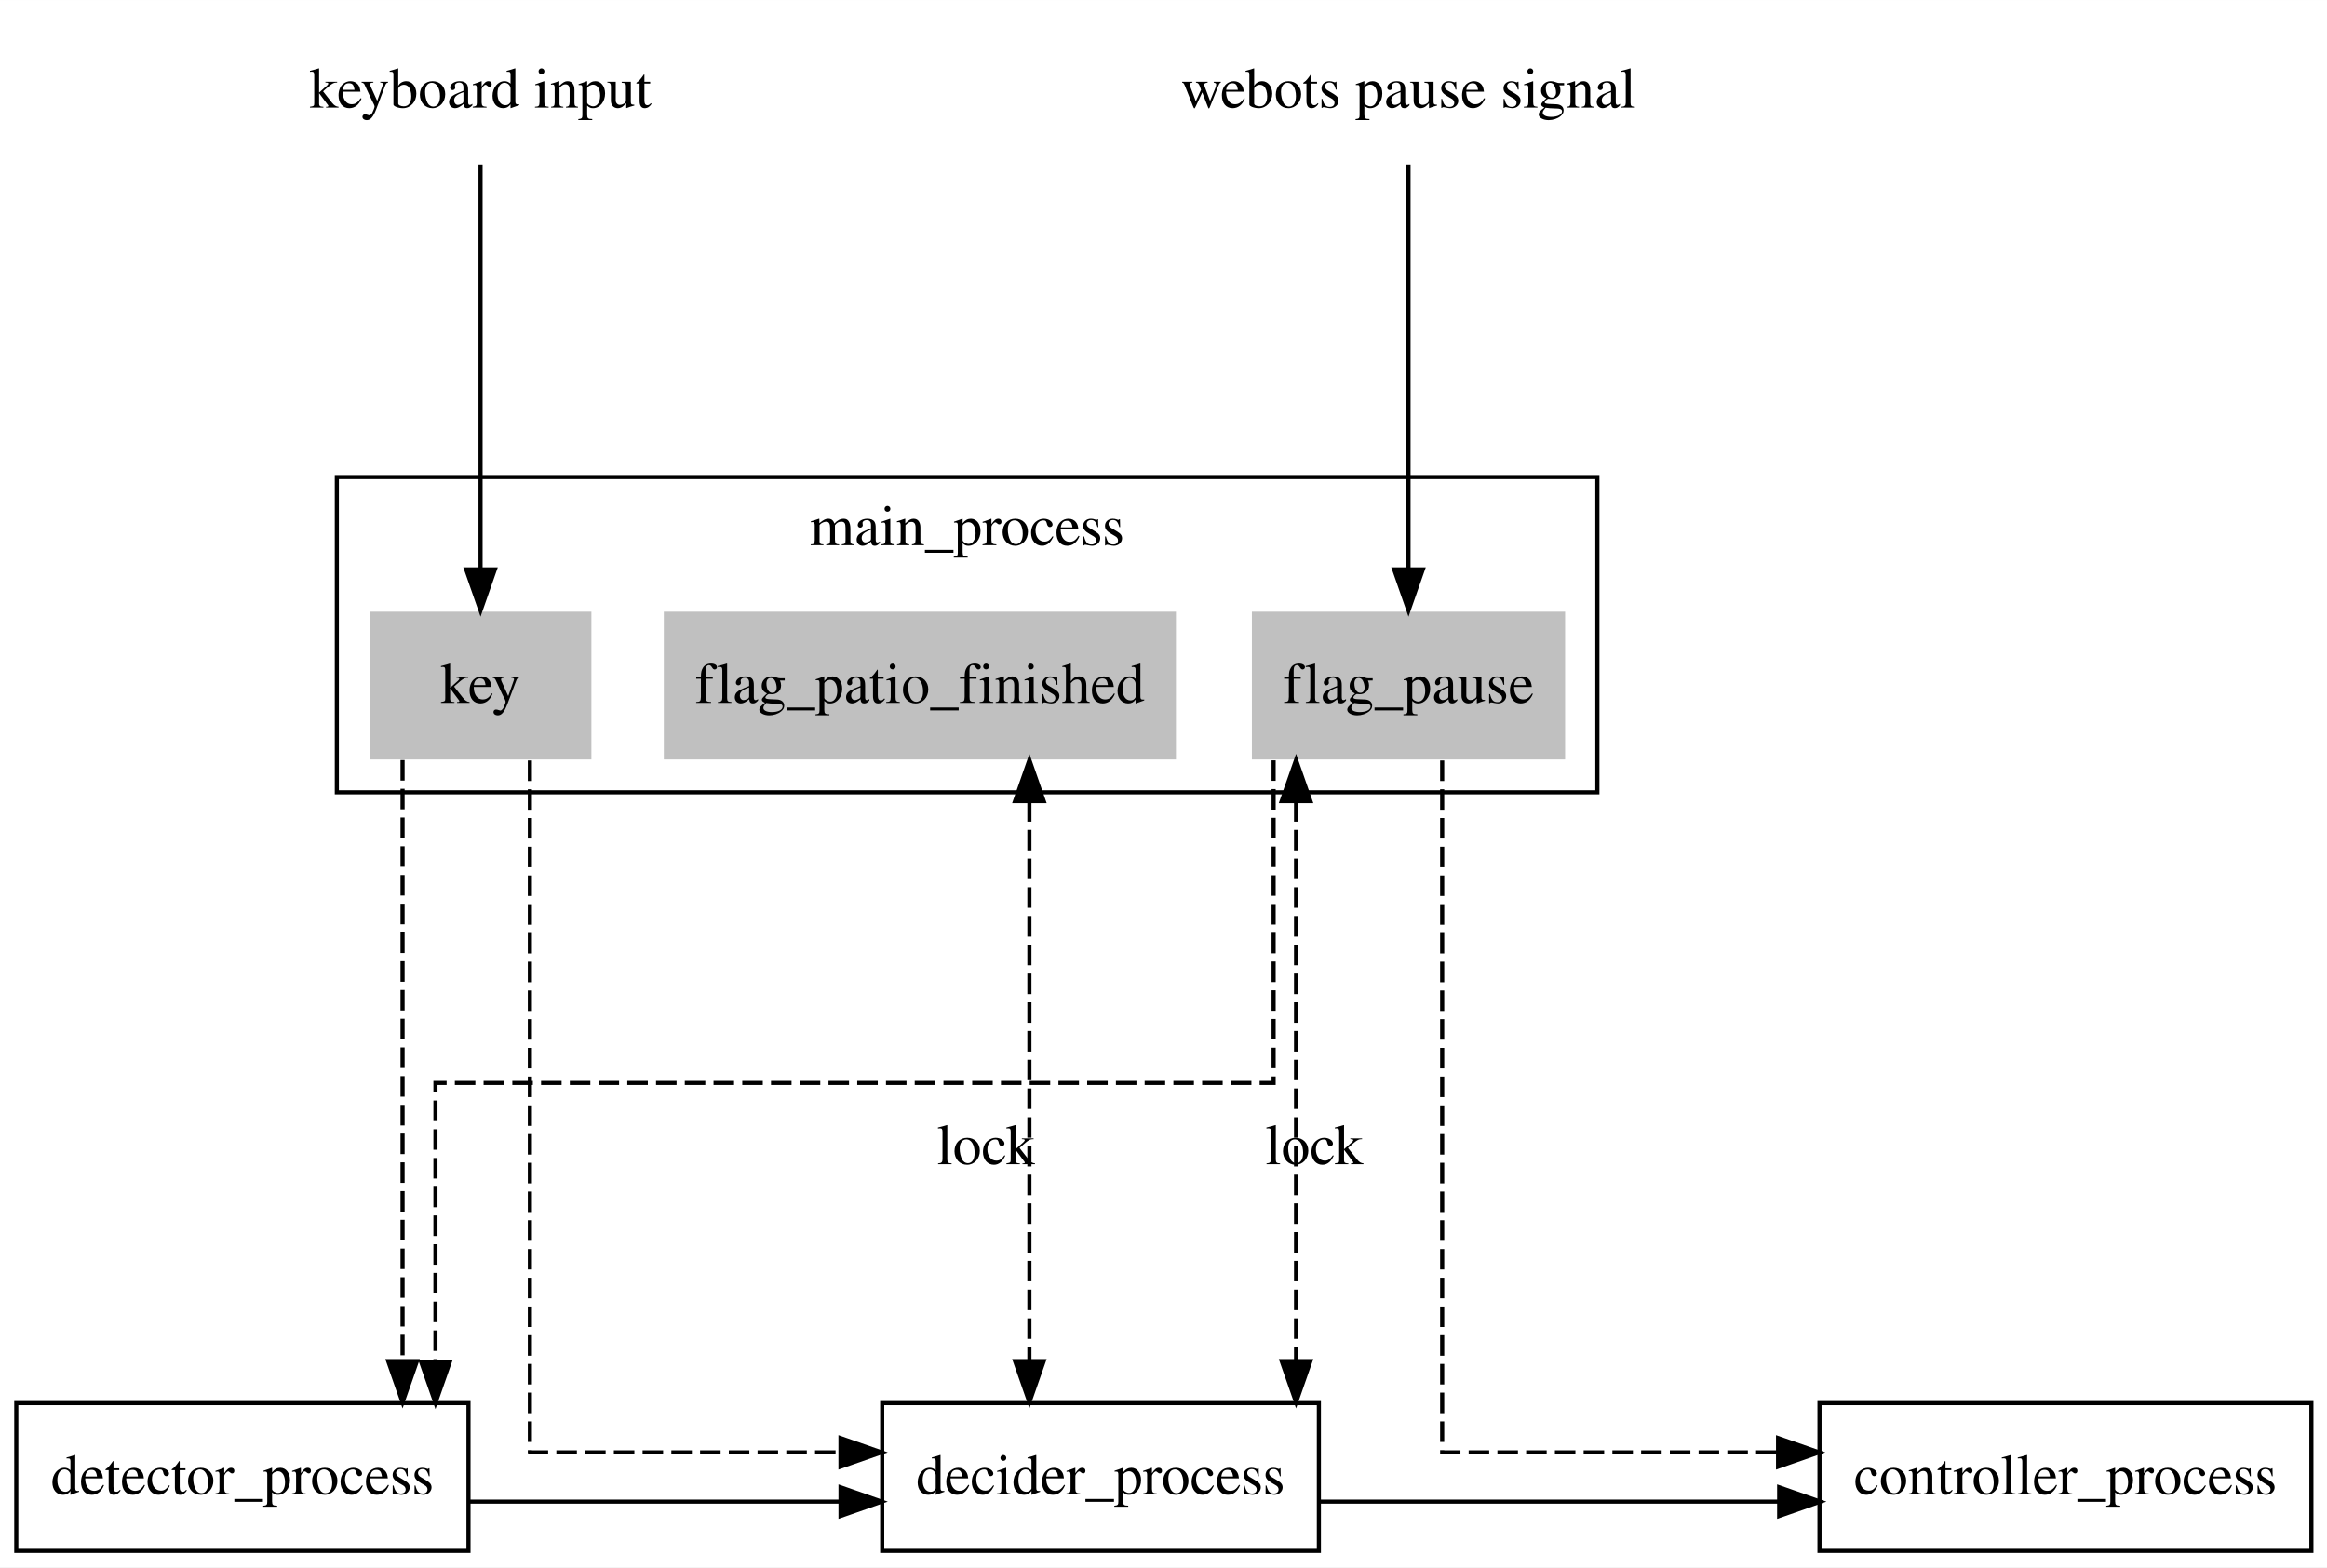
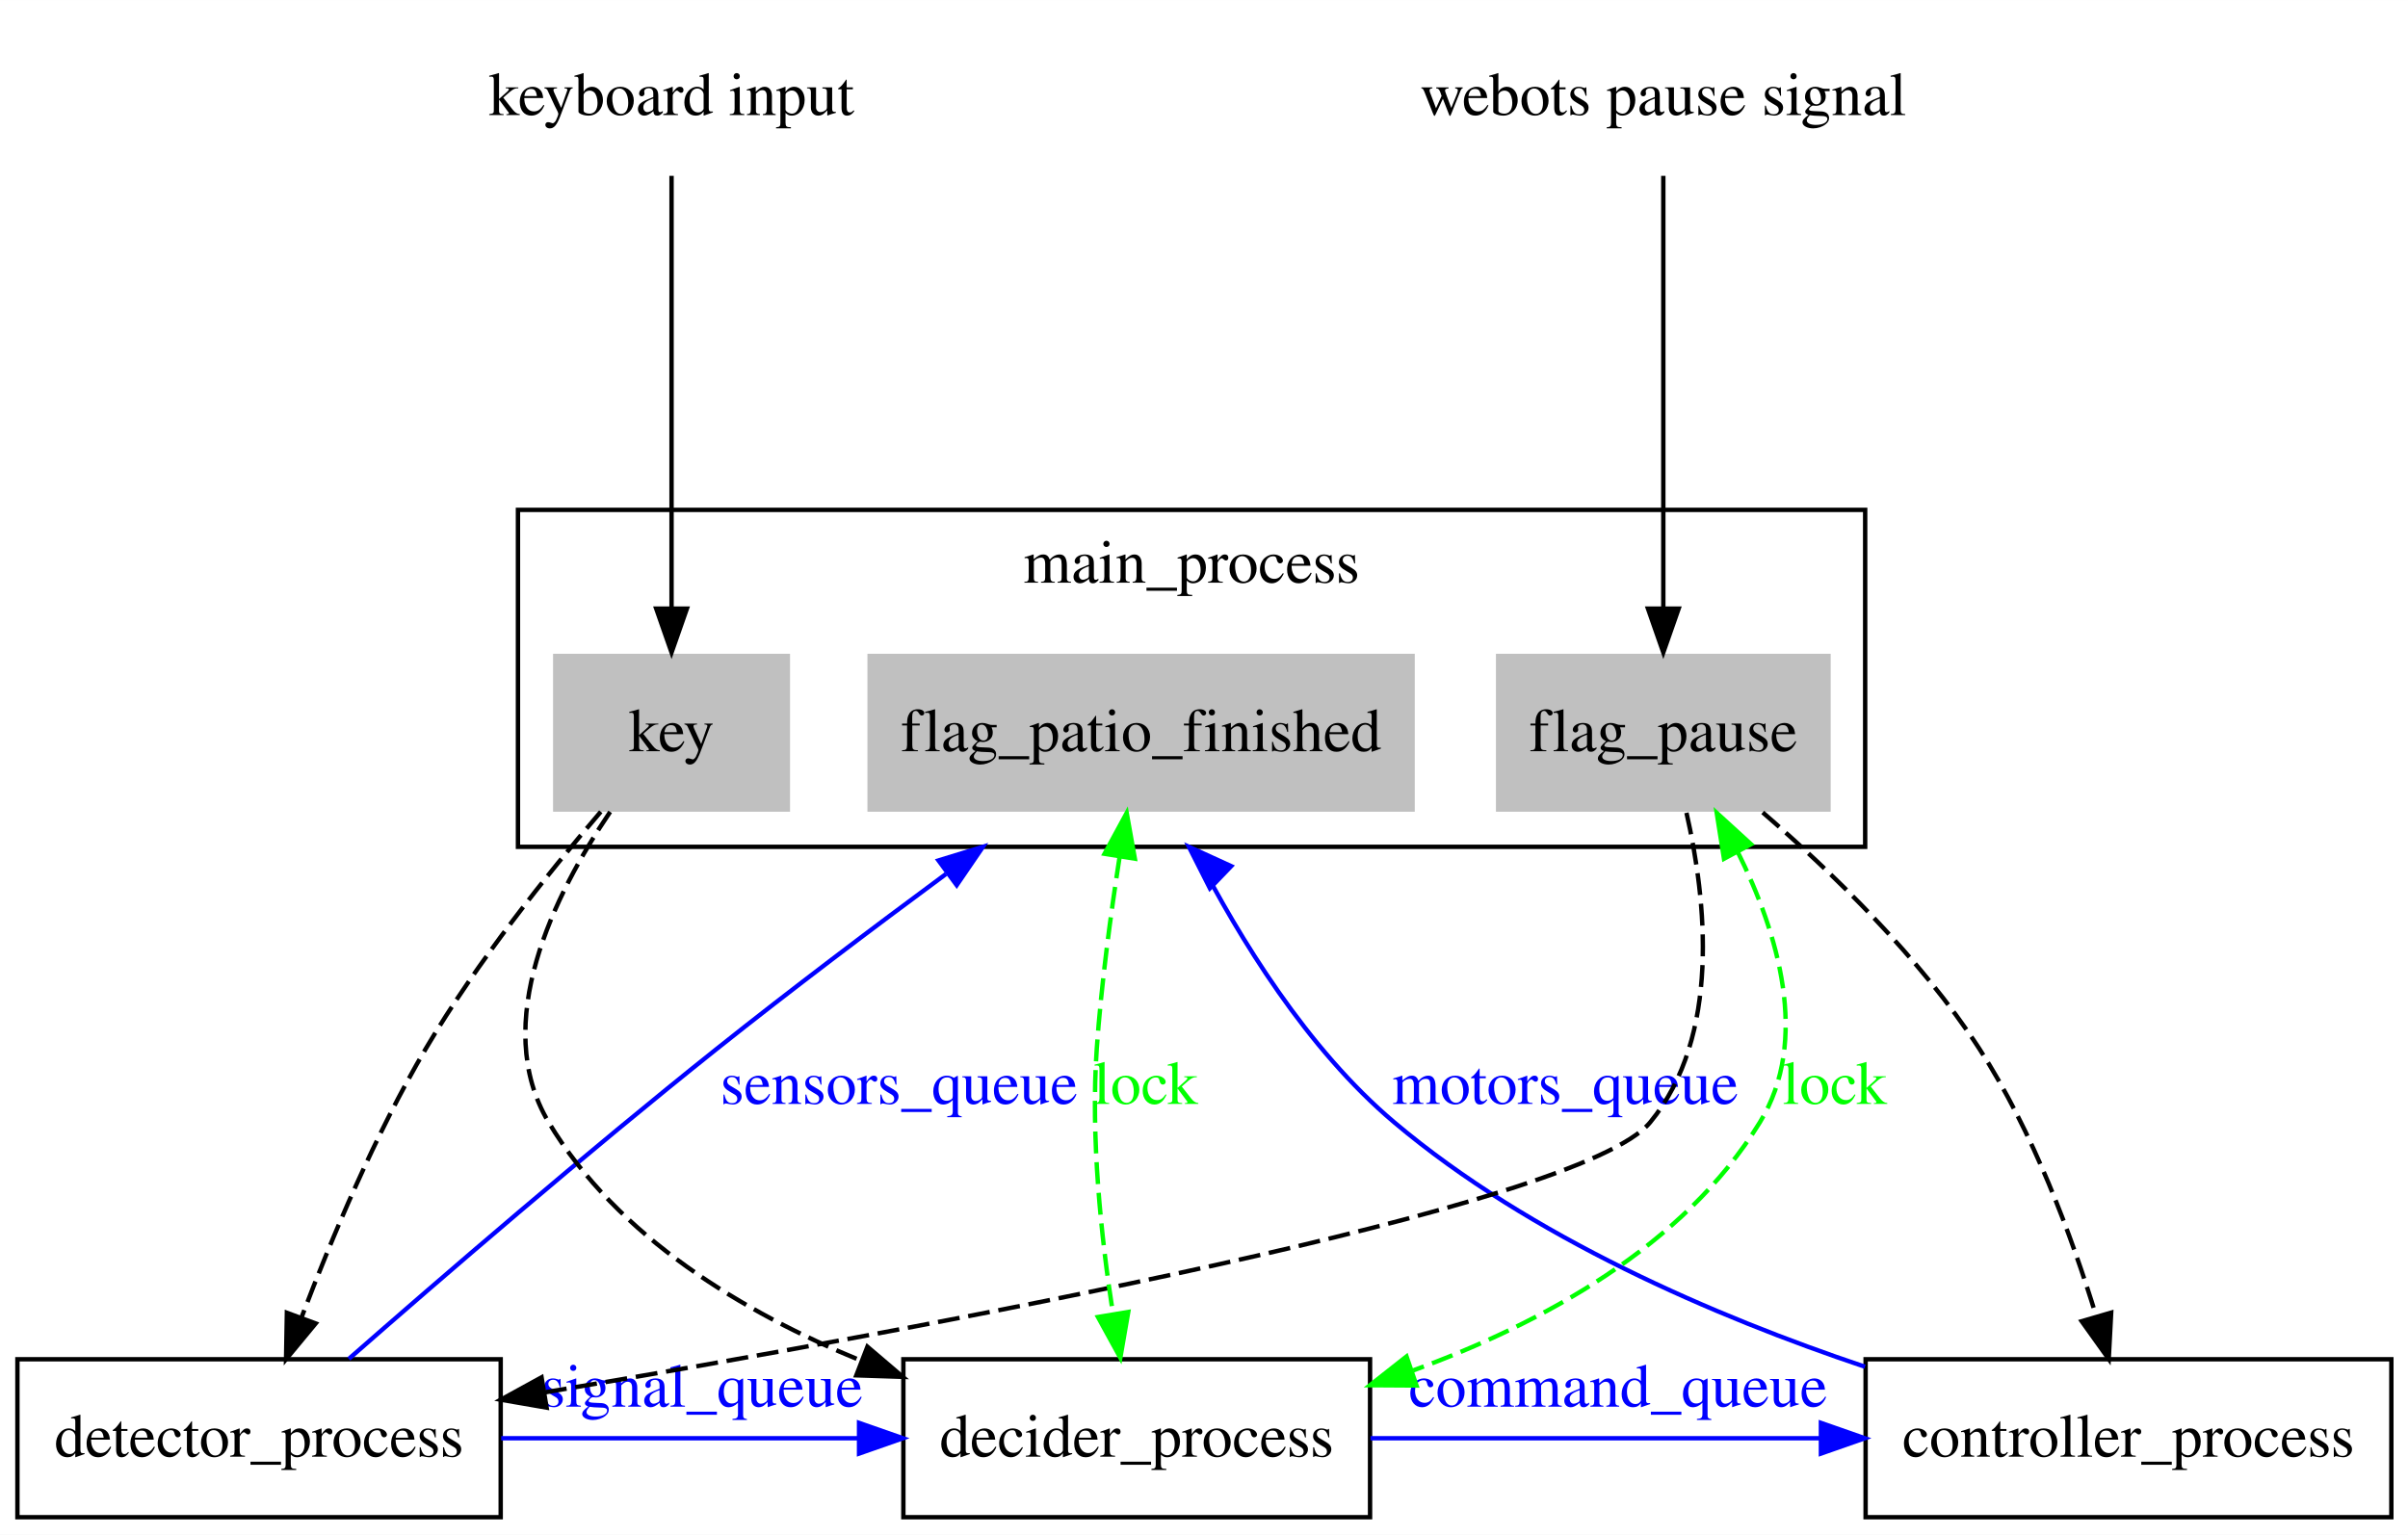
- <svg xmlns="http://www.w3.org/2000/svg" width="567pt" height="382pt" viewBox="0.00 0.00 566.73 381.80">
-   <g id="graph0" class="graph" transform="scale(1 1) rotate(0) translate(4 377.8)">
-     <polygon fill="#ffffff" stroke="transparent" points="-4,4 -4,-377.8 562.733,-377.8 562.733,4 -4,4" />
+ <svg xmlns="http://www.w3.org/2000/svg" width="549pt" height="350pt" viewBox="0.00 0.00 548.73 349.80">
+   <g id="graph0" class="graph" transform="scale(1 1) rotate(0) translate(4 345.8)">
+     <polygon fill="#ffffff" stroke="transparent" points="-4,4 -4,-345.8 544.733,-345.8 544.733,4 -4,4" />
    <g id="clust2" class="cluster">
-       <polygon fill="none" stroke="#000000" points="78.032,-184.8 78.032,-261.6 385.032,-261.6 385.032,-184.8 78.032,-184.8" />
-       <text text-anchor="middle" x="231.532" y="-245" font-family="Times,serif" font-size="14.00" fill="#000000">main_process</text>
+       <polygon fill="none" stroke="#000000" points="114.032,-152.8 114.032,-229.6 421.032,-229.6 421.032,-152.8 114.032,-152.8" />
+       <text text-anchor="middle" x="267.532" y="-213" font-family="Times,serif" font-size="14.00" fill="#000000">main_process</text>
    </g>
    <g id="node1" class="node">
-       <text text-anchor="middle" x="113.032" y="-351.6" font-family="Times,serif" font-size="14.00" fill="#000000">keyboard input</text>
+       <text text-anchor="middle" x="149.032" y="-319.6" font-family="Times,serif" font-size="14.00" fill="#000000">keyboard input</text>
    </g>
    <g id="node8" class="node">
-       <polygon fill="#c0c0c0" stroke="transparent" points="140.032,-228.8 86.032,-228.8 86.032,-192.8 140.032,-192.8 140.032,-228.8" />
-       <text text-anchor="middle" x="113.032" y="-206.6" font-family="Times,serif" font-size="14.00" fill="#000000">key</text>
+       <polygon fill="#c0c0c0" stroke="transparent" points="176.032,-196.8 122.032,-196.8 122.032,-160.8 176.032,-160.8 176.032,-196.8" />
+       <text text-anchor="middle" x="149.032" y="-174.6" font-family="Times,serif" font-size="14.00" fill="#000000">key</text>
    </g>
    <g id="edge10" class="edge">
-       <path fill="none" stroke="#000000" d="M113.032,-337.729C113.032,-337.729 113.032,-239.099 113.032,-239.099" />
-       <polygon fill="#000000" stroke="#000000" points="116.532,-239.099 113.032,-229.099 109.532,-239.099 116.532,-239.099" />
+       <path fill="none" stroke="#000000" d="M149.032,-305.729C149.032,-281.091 149.032,-236.689 149.032,-207.478" />
+       <polygon fill="#000000" stroke="#000000" points="152.532,-207.099 149.032,-197.099 145.532,-207.099 152.532,-207.099" />
    </g>
    <g id="node2" class="node">
-       <text text-anchor="middle" x="339.032" y="-351.6" font-family="Times,serif" font-size="14.00" fill="#000000">webots pause signal</text>
+       <text text-anchor="middle" x="375.032" y="-319.6" font-family="Times,serif" font-size="14.00" fill="#000000">webots pause signal</text>
    </g>
    <g id="node6" class="node">
-       <polygon fill="#c0c0c0" stroke="transparent" points="377.173,-228.8 300.892,-228.8 300.892,-192.8 377.173,-192.8 377.173,-228.8" />
-       <text text-anchor="middle" x="339.032" y="-206.6" font-family="Times,serif" font-size="14.00" fill="#000000">flag_pause</text>
+       <polygon fill="#c0c0c0" stroke="transparent" points="413.173,-196.8 336.892,-196.8 336.892,-160.8 413.173,-160.8 413.173,-196.8" />
+       <text text-anchor="middle" x="375.032" y="-174.6" font-family="Times,serif" font-size="14.00" fill="#000000">flag_pause</text>
    </g>
    <g id="edge9" class="edge">
-       <path fill="none" stroke="#000000" d="M339.032,-337.729C339.032,-337.729 339.032,-239.099 339.032,-239.099" />
-       <polygon fill="#000000" stroke="#000000" points="342.532,-239.099 339.032,-229.099 335.532,-239.099 342.532,-239.099" />
+       <path fill="none" stroke="#000000" d="M375.032,-305.729C375.032,-281.091 375.032,-236.689 375.032,-207.478" />
+       <polygon fill="#000000" stroke="#000000" points="378.532,-207.099 375.032,-197.099 371.532,-207.099 378.532,-207.099" />
    </g>
    <g id="node3" class="node">
      <polygon fill="none" stroke="#000000" points="110.097,-36 -.032,-36 -.032,0 110.097,0 110.097,-36" />
      <text text-anchor="middle" x="55.032" y="-13.8" font-family="Times,serif" font-size="14.00" fill="#000000">detector_process</text>
    </g>
    <g id="node4" class="node">
-       <polygon fill="none" stroke="#000000" points="317.206,-36 210.858,-36 210.858,0 317.206,0 317.206,-36" />
-       <text text-anchor="middle" x="264.032" y="-13.8" font-family="Times,serif" font-size="14.00" fill="#000000">decider_process</text>
+       <polygon fill="none" stroke="#000000" points="308.206,-36 201.858,-36 201.858,0 308.206,0 308.206,-36" />
+       <text text-anchor="middle" x="255.032" y="-13.8" font-family="Times,serif" font-size="14.00" fill="#000000">decider_process</text>
    </g>
    <g id="edge1" class="edge">
-       <path fill="none" stroke="#000000" d="M110.218,-12C110.218,-12 200.705,-12 200.705,-12" />
-       <polygon fill="#000000" stroke="#000000" points="200.705,-15.5 210.705,-12 200.705,-8.5 200.705,-15.5" />
+       <path fill="none" stroke="#0000ff" d="M110.213,-18C135.425,-18 165.429,-18 191.571,-18" />
+       <polygon fill="#0000ff" stroke="#0000ff" points="191.757,-21.5 201.757,-18 191.757,-14.5 191.757,-21.5" />
+       <text text-anchor="middle" x="156.005" y="-25.2" font-family="Times,serif" font-size="14.00" fill="#0000ff">signal_queue</text>
+     </g>
+     <g id="node7" class="node">
+       <polygon fill="#c0c0c0" stroke="transparent" points="318.395,-196.8 193.67,-196.8 193.67,-160.8 318.395,-160.8 318.395,-196.8" />
+       <text text-anchor="middle" x="256.032" y="-174.6" font-family="Times,serif" font-size="14.00" fill="#000000">flag_patio_finished</text>
+     </g>
+     <g id="edge11" class="edge">
+       <path fill="none" stroke="#0000ff" d="M75.493,-36.092C96.299,-54.325 129.622,-83.084 159.394,-106.8 176.17,-120.164 195.007,-134.371 211.565,-146.602" />
+       <polygon fill="#0000ff" stroke="#0000ff" points="209.863,-149.696 219.992,-152.803 214.012,-144.058 209.863,-149.696" />
+       <text text-anchor="middle" x="200.851" y="-94.2" font-family="Times,serif" font-size="14.00" fill="#0000ff">sensors_queue</text>
    </g>
    <g id="node5" class="node">
-       <polygon fill="none" stroke="#000000" points="558.934,-36 439.13,-36 439.13,0 558.934,0 558.934,-36" />
-       <text text-anchor="middle" x="499.032" y="-13.8" font-family="Times,serif" font-size="14.00" fill="#000000">controller_process</text>
+       <polygon fill="none" stroke="#000000" points="540.934,-36 421.13,-36 421.13,0 540.934,0 540.934,-36" />
+       <text text-anchor="middle" x="481.032" y="-13.8" font-family="Times,serif" font-size="14.00" fill="#000000">controller_process</text>
    </g>
    <g id="edge2" class="edge">
-       <path fill="none" stroke="#000000" d="M317.357,-12C317.357,-12 429.305,-12 429.305,-12" />
-       <polygon fill="#000000" stroke="#000000" points="429.305,-15.5 439.305,-12 429.305,-8.5 429.305,-15.5" />
+       <path fill="none" stroke="#0000ff" d="M308.305,-18C338.935,-18 377.783,-18 410.875,-18" />
+       <polygon fill="#0000ff" stroke="#0000ff" points="410.945,-21.5 420.945,-18 410.945,-14.5 410.945,-21.5" />
+       <text text-anchor="middle" x="364.726" y="-25.2" font-family="Times,serif" font-size="14.00" fill="#0000ff">command_queue</text>
+     </g>
+     <g id="edge12" class="edge">
+       <path fill="none" stroke="#0000ff" d="M420.982,-34.296C386.818,-45.766 344.783,-63.805 313.717,-90 293.879,-106.728 278.38,-132.005 268.467,-151.319" />
+       <polygon fill="#0000ff" stroke="#0000ff" points="271.71,-143.346 266.926,-152.8 276.561,-148.393 271.71,-143.346" />
+       <text text-anchor="middle" x="352.69" y="-94.2" font-family="Times,serif" font-size="14.00" fill="#0000ff">motors_queue</text>
    </g>
    <g id="edge3" class="edge">
-       <path fill="none" stroke="#000000" stroke-dasharray="5,2" d="M306.181,-192.593C306.181,-164.552 306.181,-114 306.181,-114 306.181,-114 102.054,-114 102.054,-114 102.054,-114 102.054,-46.057 102.054,-46.057" />
-       <polygon fill="#000000" stroke="#000000" points="105.554,-46.057 102.054,-36.057 98.554,-46.057 105.554,-46.057" />
+       <path fill="none" stroke="#000000" stroke-dasharray="5,2" d="M380.311,-160.553C384.805,-140.838 388.245,-109.62 372.032,-90 355.979,-70.574 208.007,-43.205 120.017,-28.434" />
+       <polygon fill="#000000" stroke="#000000" points="120.561,-24.977 110.121,-26.784 119.409,-31.881 120.561,-24.977" />
    </g>
    <g id="edge5" class="edge">
-       <path fill="none" stroke="#000000" stroke-dasharray="5,2" d="M311.65,-182.662C311.65,-182.662 311.65,-46.23 311.65,-46.23" />
-       <polygon fill="#000000" stroke="#000000" points="315.15,-46.23 311.65,-36.23 308.15,-46.23 315.15,-46.23" />
-       <polygon fill="#000000" stroke="#000000" points="308.15,-182.662 311.65,-192.662 315.15,-182.662 308.15,-182.662" />
-       <text text-anchor="middle" x="316.085" y="-94.2" font-family="Times,serif" font-size="14.00" fill="#000000">lock</text>
+       <path fill="none" stroke="#00ff00" stroke-dasharray="5,2" d="M391.94,-151.732C401.152,-133.229 408.552,-108.756 397.032,-90 379.682,-61.75 347.419,-44.166 318.026,-33.456" />
+       <polygon fill="#00ff00" stroke="#00ff00" points="388.856,-150.078 387.199,-160.543 395.02,-153.395 388.856,-150.078" />
+       <polygon fill="#00ff00" stroke="#00ff00" points="318.788,-30.017 308.193,-30.081 316.516,-36.638 318.788,-30.017" />
+       <text text-anchor="middle" x="414.085" y="-94.2" font-family="Times,serif" font-size="14.00" fill="#00ff00">lock</text>
    </g>
    <g id="edge4" class="edge">
-       <path fill="none" stroke="#000000" stroke-dasharray="5,2" d="M347.236,-192.549C347.236,-145.545 347.236,-24 347.236,-24 347.236,-24 429.038,-24 429.038,-24" />
-       <polygon fill="#000000" stroke="#000000" points="429.038,-27.5 439.038,-24 429.038,-20.5 429.038,-27.5" />
-     </g>
-     <g id="node7" class="node">
-       <polygon fill="#c0c0c0" stroke="transparent" points="282.395,-228.8 157.67,-228.8 157.67,-192.8 282.395,-192.8 282.395,-228.8" />
-       <text text-anchor="middle" x="220.032" y="-206.6" font-family="Times,serif" font-size="14.00" fill="#000000">flag_patio_finished</text>
+       <path fill="none" stroke="#000000" stroke-dasharray="5,2" d="M397.687,-160.636C413.292,-147.149 433.562,-127.562 447.032,-106.8 459.257,-87.958 468.091,-64.062 473.686,-45.806" />
+       <polygon fill="#000000" stroke="#000000" points="477.091,-46.631 476.534,-36.051 470.371,-44.669 477.091,-46.631" />
    </g>
    <g id="edge6" class="edge">
-       <path fill="none" stroke="#000000" stroke-dasharray="5,2" d="M246.704,-182.662C246.704,-182.662 246.704,-46.23 246.704,-46.23" />
-       <polygon fill="#000000" stroke="#000000" points="250.204,-46.23 246.704,-36.23 243.204,-46.23 250.204,-46.23" />
-       <polygon fill="#000000" stroke="#000000" points="243.204,-182.662 246.704,-192.662 250.204,-182.662 243.204,-182.662" />
-       <text text-anchor="middle" x="236.085" y="-94.2" font-family="Times,serif" font-size="14.00" fill="#000000">lock</text>
+       <path fill="none" stroke="#00ff00" stroke-dasharray="5,2" d="M251.144,-150.583C249.088,-137.337 246.94,-121.306 245.927,-106.8 244.514,-86.572 246.924,-63.824 249.619,-46.416" />
+       <polygon fill="#00ff00" stroke="#00ff00" points="247.7,-151.213 252.75,-160.526 254.611,-150.096 247.7,-151.213" />
+       <polygon fill="#00ff00" stroke="#00ff00" points="253.107,-46.778 251.301,-36.338 246.202,-45.625 253.107,-46.778" />
+       <text text-anchor="middle" x="257.085" y="-94.2" font-family="Times,serif" font-size="14.00" fill="#00ff00">lock</text>
    </g>
    <g id="edge7" class="edge">
-       <path fill="none" stroke="#000000" stroke-dasharray="5,2" d="M94.043,-192.662C94.043,-192.662 94.043,-46.23 94.043,-46.23" />
-       <polygon fill="#000000" stroke="#000000" points="97.543,-46.23 94.043,-36.23 90.543,-46.23 97.543,-46.23" />
+       <path fill="none" stroke="#000000" stroke-dasharray="5,2" d="M132.905,-160.795C120.884,-146.77 104.613,-126.444 93.032,-106.8 81.517,-87.268 71.565,-63.595 64.737,-45.606" />
+       <polygon fill="#000000" stroke="#000000" points="67.936,-44.165 61.183,-36.002 61.371,-46.595 67.936,-44.165" />
    </g>
    <g id="edge8" class="edge">
-       <path fill="none" stroke="#000000" stroke-dasharray="5,2" d="M125.048,-192.549C125.048,-145.545 125.048,-24 125.049,-24 125.049,-24 200.695,-24 200.695,-24" />
-       <polygon fill="#000000" stroke="#000000" points="200.695,-27.5 210.695,-24 200.695,-20.5 200.695,-27.5" />
+       <path fill="none" stroke="#000000" stroke-dasharray="5,2" d="M135.044,-160.766C122.376,-142.066 107.594,-112.476 121.032,-90 136.671,-63.844 165.438,-46.639 192.32,-35.629" />
+       <polygon fill="#000000" stroke="#000000" points="193.663,-38.863 201.725,-31.989 191.136,-32.335 193.663,-38.863" />
    </g>
  </g>
</svg>
